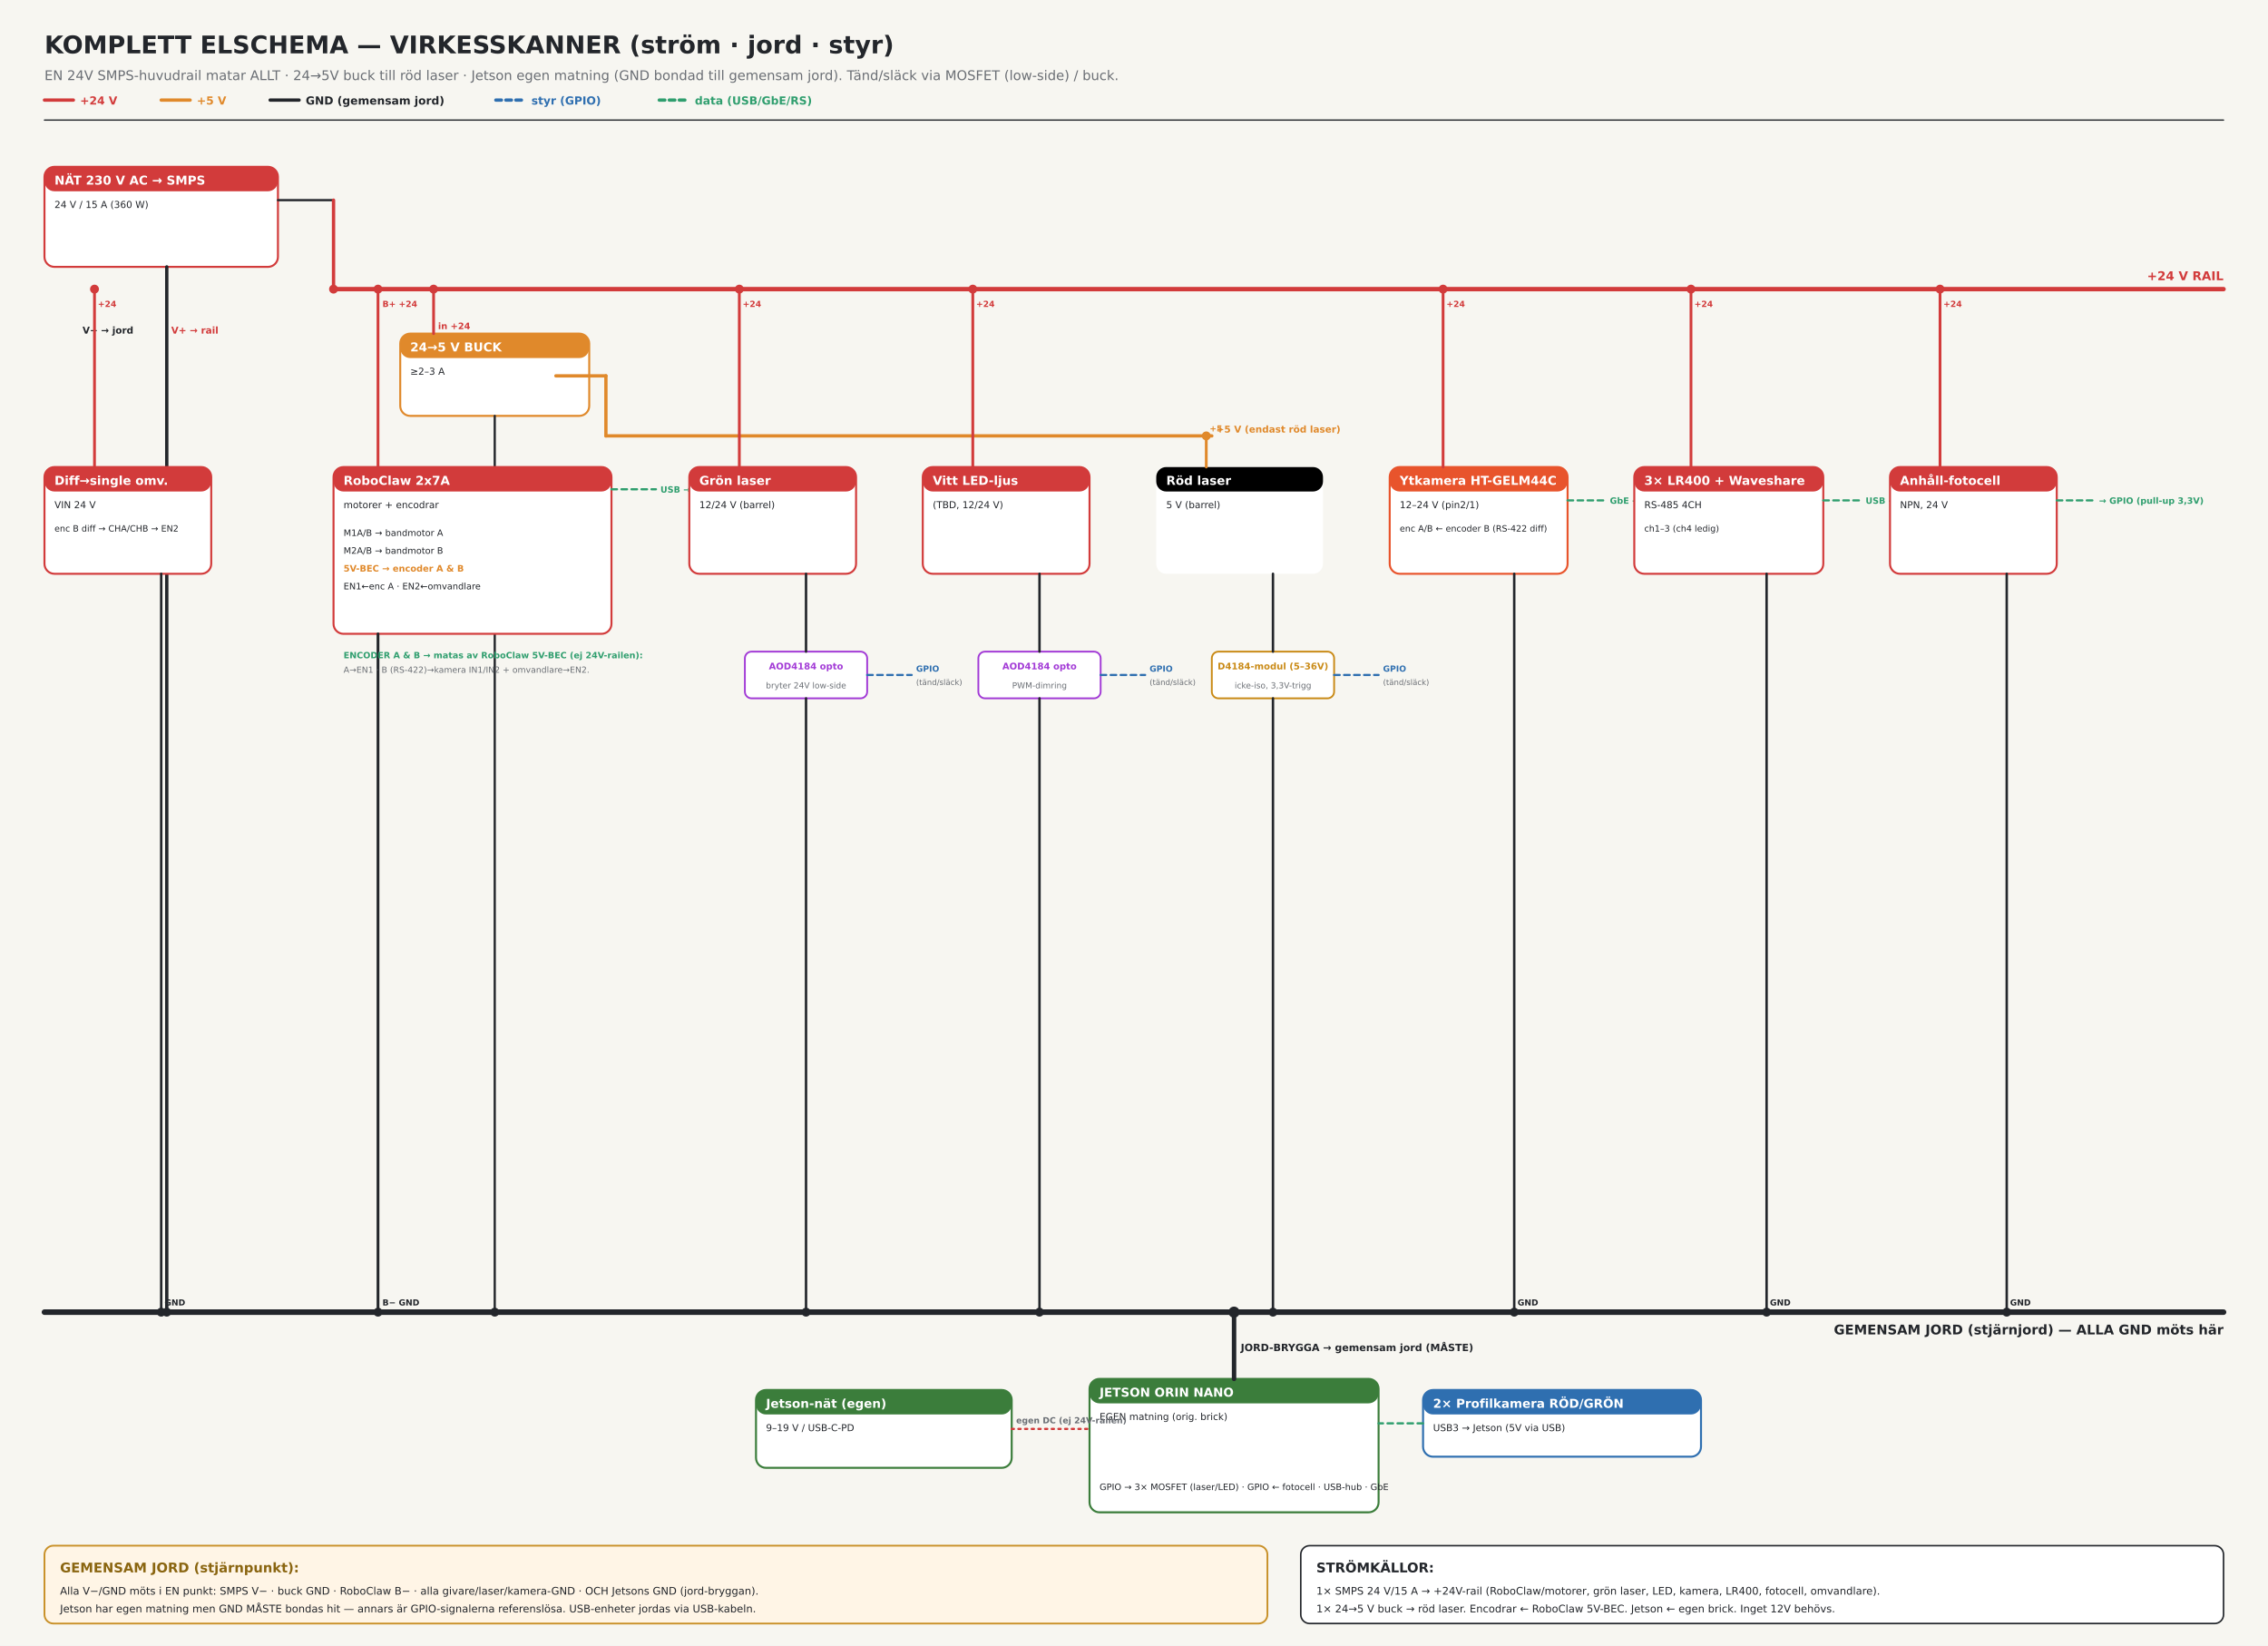
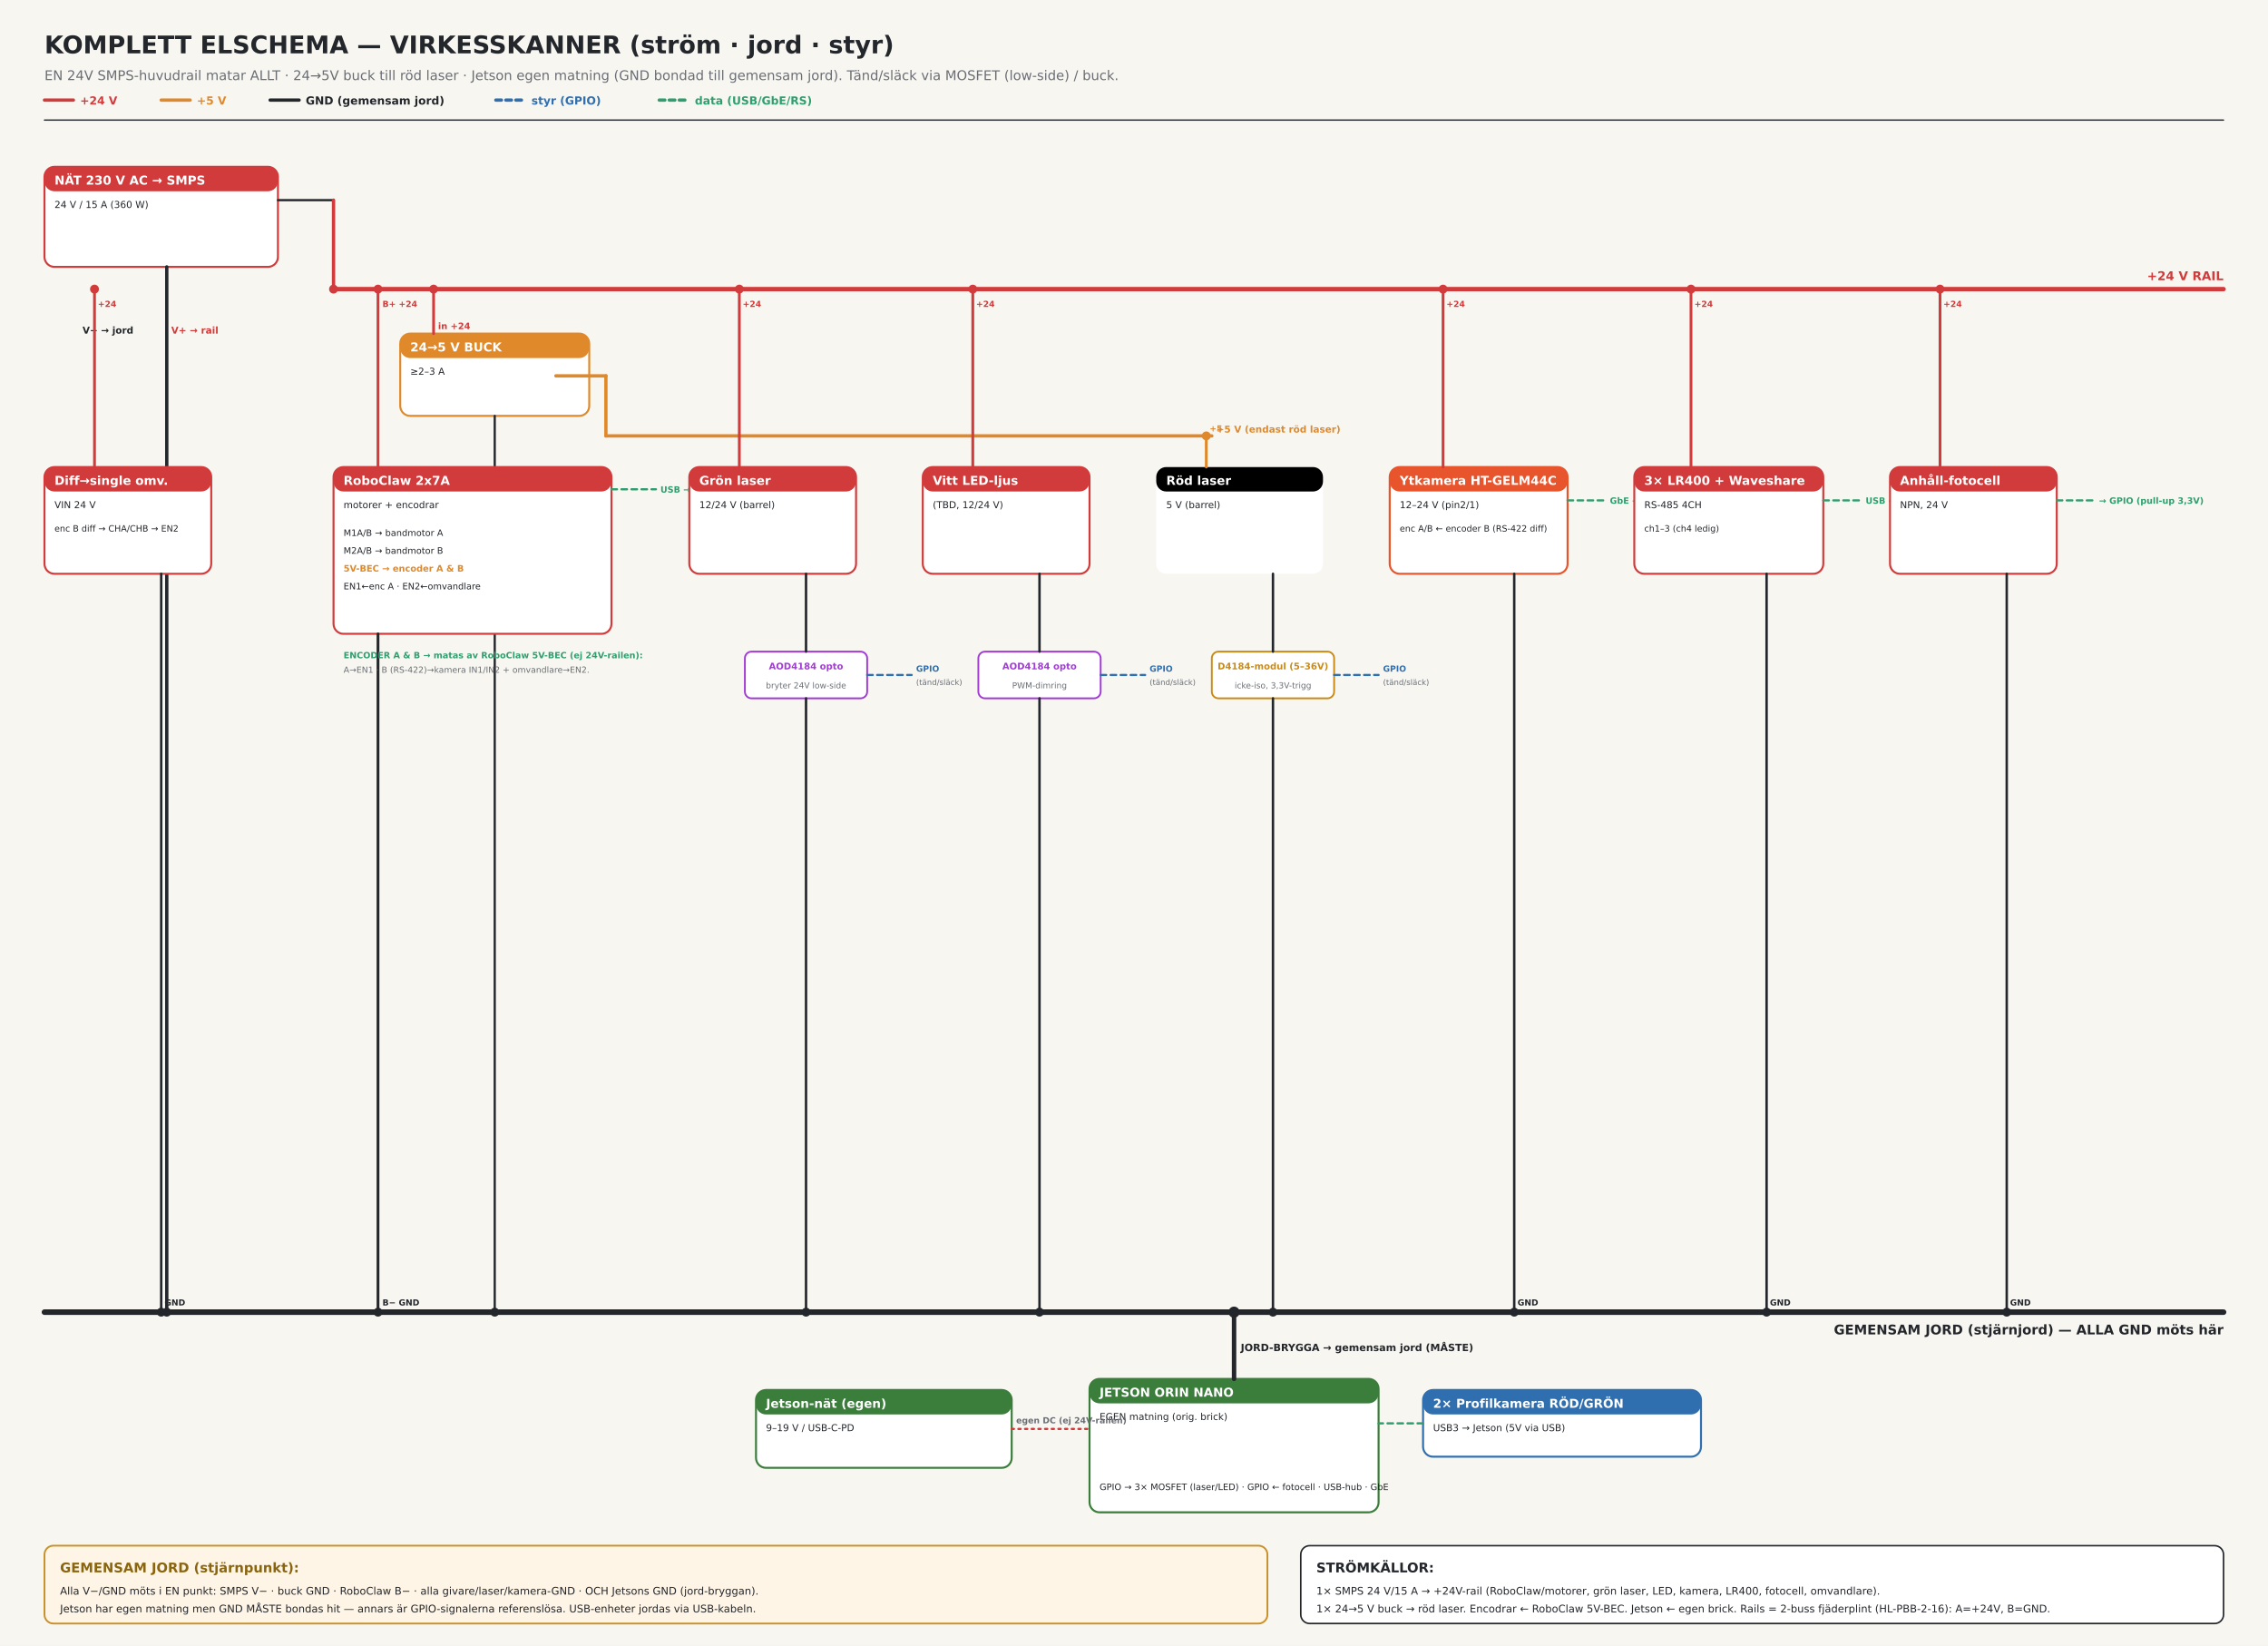
<svg xmlns="http://www.w3.org/2000/svg" width="2040" height="1480" viewBox="0 0 2040 1480" font-family="'IBM Plex Sans','DejaVu Sans',sans-serif">
  <rect width="2040" height="1480" fill="#f7f6f1" />
  <text x="40.0" y="48.0" font-family="'IBM Plex Sans','DejaVu Sans',sans-serif" font-size="22" font-weight="700" fill="#23262b" text-anchor="start">KOMPLETT ELSCHEMA — VIRKESSKANNER (ström · jord · styr)</text>
  <text x="40.0" y="72.0" font-family="'IBM Plex Sans','DejaVu Sans',sans-serif" font-size="12" font-weight="400" fill="#6a6e74" text-anchor="start">EN 24V SMPS-huvudrail matar ALLT · 24→5V buck till röd laser · Jetson egen matning (GND bondad till gemensam jord). Tänd/släck via MOSFET (low-side) / buck.</text>
  <line x1="40.0" y1="90.0" x2="66.0" y2="90.0" stroke="#d23b3b" stroke-width="3" opacity="1" stroke-linecap="round" />
  <text x="72.0" y="94.0" font-family="'IBM Plex Sans','DejaVu Sans',sans-serif" font-size="10" font-weight="700" fill="#d23b3b" text-anchor="start">+24 V</text>
  <line x1="145.0" y1="90.0" x2="171.0" y2="90.0" stroke="#e0892b" stroke-width="3" opacity="1" stroke-linecap="round" />
  <text x="177.0" y="94.0" font-family="'IBM Plex Sans','DejaVu Sans',sans-serif" font-size="10" font-weight="700" fill="#e0892b" text-anchor="start">+5 V</text>
  <line x1="243.0" y1="90.0" x2="269.0" y2="90.0" stroke="#23262b" stroke-width="3" opacity="1" stroke-linecap="round" />
  <text x="275.0" y="94.0" font-family="'IBM Plex Sans','DejaVu Sans',sans-serif" font-size="10" font-weight="700" fill="#23262b" text-anchor="start">GND (gemensam jord)</text>
  <line x1="446.0" y1="90.0" x2="472.0" y2="90.0" stroke="#2f6fb0" stroke-width="3" stroke-dasharray="5 4" opacity="1" stroke-linecap="round" />
  <text x="478.0" y="94.0" font-family="'IBM Plex Sans','DejaVu Sans',sans-serif" font-size="10" font-weight="700" fill="#2f6fb0" text-anchor="start">styr (GPIO)</text>
  <line x1="593.0" y1="90.0" x2="619.0" y2="90.0" stroke="#2f9e6e" stroke-width="3" stroke-dasharray="5 4" opacity="1" stroke-linecap="round" />
  <text x="625.0" y="94.0" font-family="'IBM Plex Sans','DejaVu Sans',sans-serif" font-size="10" font-weight="700" fill="#2f9e6e" text-anchor="start">data (USB/GbE/RS)</text>
  <line x1="40.0" y1="108.0" x2="2000.0" y2="108.0" stroke="#23262b" stroke-width="1.2" opacity="1" stroke-linecap="round" />
  <line x1="300.0" y1="260.0" x2="2000.0" y2="260.0" stroke="#d23b3b" stroke-width="4" opacity="1" stroke-linecap="round" />
  <text x="2000.0" y="252.0" font-family="'IBM Plex Sans','DejaVu Sans',sans-serif" font-size="11" font-weight="700" fill="#d23b3b" text-anchor="end">+24 V RAIL</text>
  <line x1="40.0" y1="1180.0" x2="2000.0" y2="1180.0" stroke="#23262b" stroke-width="5" opacity="1" stroke-linecap="round" />
  <text x="2000.0" y="1200.0" font-family="'IBM Plex Sans','DejaVu Sans',sans-serif" font-size="12" font-weight="700" fill="#23262b" text-anchor="end">GEMENSAM JORD (stjärnjord) — ALLA GND möts här</text>
  <rect x="40.0" y="150.0" width="210.0" height="90.0" rx="9" fill="#fff" stroke="#d23b3b" stroke-width="1.8" opacity="1" />
  <rect x="40.0" y="150.0" width="210.0" height="22.0" rx="9" fill="#d23b3b" stroke="#d23b3b" stroke-width="0" opacity="1" />
  <text x="49.0" y="166.0" font-family="'IBM Plex Sans','DejaVu Sans',sans-serif" font-size="11" font-weight="700" fill="#fff" text-anchor="start">NÄT 230 V AC → SMPS</text>
  <text x="49.0" y="187.0" font-family="'IBM Plex Sans','DejaVu Sans',sans-serif" font-size="8.6" font-weight="400" fill="#23262b" text-anchor="start">24 V / 15 A (360 W)</text>
  <line x1="250.0" y1="180.0" x2="300.0" y2="180.0" stroke="#23262b" stroke-width="2" opacity="1" stroke-linecap="round" />
  <line x1="300.0" y1="180.0" x2="300.0" y2="260.0" stroke="#d23b3b" stroke-width="3" opacity="1" stroke-linecap="round" />
  <circle cx="300.0" cy="260.0" r="4" fill="#d23b3b" />
  <line x1="150.0" y1="240.0" x2="150.0" y2="1180.0" stroke="#23262b" stroke-width="3" opacity="1" stroke-linecap="round" />
  <circle cx="150.0" cy="1180.0" r="4" fill="#23262b" />
  <text x="154.0" y="300.0" font-family="'IBM Plex Sans','DejaVu Sans',sans-serif" font-size="8.5" font-weight="700" fill="#d23b3b" text-anchor="start">V+ → rail</text>
  <text x="120.0" y="300.0" font-family="'IBM Plex Sans','DejaVu Sans',sans-serif" font-size="8.5" font-weight="700" fill="#23262b" text-anchor="end">V− → jord</text>
  <rect x="360.0" y="300.0" width="170.0" height="74.0" rx="9" fill="#fff" stroke="#e0892b" stroke-width="1.8" opacity="1" />
  <rect x="360.0" y="300.0" width="170.0" height="22.0" rx="9" fill="#e0892b" stroke="#e0892b" stroke-width="0" opacity="1" />
  <text x="369.0" y="316.0" font-family="'IBM Plex Sans','DejaVu Sans',sans-serif" font-size="11" font-weight="700" fill="#fff" text-anchor="start">24→5 V BUCK</text>
  <text x="369.0" y="337.0" font-family="'IBM Plex Sans','DejaVu Sans',sans-serif" font-size="8.6" font-weight="400" fill="#23262b" text-anchor="start">≥2–3 A</text>
  <line x1="390.0" y1="300.0" x2="390.0" y2="260.0" stroke="#d23b3b" stroke-width="2.5" opacity="1" stroke-linecap="round" />
  <circle cx="390.0" cy="260.0" r="4" fill="#d23b3b" />
  <text x="394.0" y="296.0" font-family="'IBM Plex Sans','DejaVu Sans',sans-serif" font-size="8" font-weight="700" fill="#d23b3b" text-anchor="start">in +24</text>
  <line x1="445.0" y1="374.0" x2="445.0" y2="1180.0" stroke="#23262b" stroke-width="2" opacity="1" stroke-linecap="round" />
  <circle cx="445.0" cy="1180.0" r="4" fill="#23262b" />
  <line x1="500.0" y1="338.0" x2="545.0" y2="338.0" stroke="#e0892b" stroke-width="3" opacity="1" stroke-linecap="round" />
  <line x1="545.0" y1="338.0" x2="545.0" y2="392.0" stroke="#e0892b" stroke-width="3" opacity="1" stroke-linecap="round" />
  <line x1="545.0" y1="392.0" x2="1090.0" y2="392.0" stroke="#e0892b" stroke-width="3" opacity="1" stroke-linecap="round" />
  <text x="1094.0" y="389.0" font-family="'IBM Plex Sans','DejaVu Sans',sans-serif" font-size="8.5" font-weight="700" fill="#e0892b" text-anchor="start">+5 V (endast röd laser)</text>
  <rect x="300.0" y="420.0" width="250.0" height="150.0" rx="9" fill="#fff" stroke="#d23b3b" stroke-width="1.8" opacity="1" />
  <rect x="300.0" y="420.0" width="250.0" height="22.0" rx="9" fill="#d23b3b" stroke="#d23b3b" stroke-width="0" opacity="1" />
  <text x="309.0" y="436.0" font-family="'IBM Plex Sans','DejaVu Sans',sans-serif" font-size="11" font-weight="700" fill="#fff" text-anchor="start">RoboClaw 2x7A</text>
  <text x="309.0" y="457.0" font-family="'IBM Plex Sans','DejaVu Sans',sans-serif" font-size="8.6" font-weight="400" fill="#23262b" text-anchor="start">motorer + encodrar</text>
  <line x1="340.0" y1="420.0" x2="340.0" y2="260.0" stroke="#d23b3b" stroke-width="2.5" opacity="1" stroke-linecap="round" />
  <circle cx="340.0" cy="260.0" r="4" fill="#d23b3b" />
  <text x="344.0" y="276.0" font-family="'IBM Plex Sans','DejaVu Sans',sans-serif" font-size="7.5" font-weight="700" fill="#d23b3b" text-anchor="start">B+ +24</text>
  <line x1="340.0" y1="570.0" x2="340.0" y2="1180.0" stroke="#23262b" stroke-width="2.5" opacity="1" stroke-linecap="round" />
  <circle cx="340.0" cy="1180.0" r="4" fill="#23262b" />
  <text x="344.0" y="1174.0" font-family="'IBM Plex Sans','DejaVu Sans',sans-serif" font-size="7.5" font-weight="700" fill="#23262b" text-anchor="start">B− GND</text>
  <text x="309.0" y="482.0" font-family="'IBM Plex Sans','DejaVu Sans',sans-serif" font-size="8" font-weight="400" fill="#23262b" text-anchor="start">M1A/B → bandmotor A</text>
  <text x="309.0" y="498.0" font-family="'IBM Plex Sans','DejaVu Sans',sans-serif" font-size="8" font-weight="400" fill="#23262b" text-anchor="start">M2A/B → bandmotor B</text>
  <text x="309.0" y="514.0" font-family="'IBM Plex Sans','DejaVu Sans',sans-serif" font-size="8" font-weight="700" fill="#e0892b" text-anchor="start">5V-BEC → encoder A &amp; B</text>
  <text x="309.0" y="530.0" font-family="'IBM Plex Sans','DejaVu Sans',sans-serif" font-size="8" font-weight="400" fill="#23262b" text-anchor="start">EN1←enc A · EN2←omvandlare</text>
  <line x1="550.0" y1="440.0" x2="590.0" y2="440.0" stroke="#2f9e6e" stroke-width="2" stroke-dasharray="5 4" opacity="1" stroke-linecap="round" />
  <text x="594.0" y="443.0" font-family="'IBM Plex Sans','DejaVu Sans',sans-serif" font-size="7.8" font-weight="700" fill="#2f9e6e" text-anchor="start">USB → Jetson</text>
  <rect x="620.0" y="420.0" width="150.0" height="96.0" rx="9" fill="#fff" stroke="#d23b3b" stroke-width="1.8" opacity="1" />
  <rect x="620.0" y="420.0" width="150.0" height="22.0" rx="9" fill="#d23b3b" stroke="#d23b3b" stroke-width="0" opacity="1" />
  <text x="629.0" y="436.0" font-family="'IBM Plex Sans','DejaVu Sans',sans-serif" font-size="11" font-weight="700" fill="#fff" text-anchor="start">Grön laser</text>
  <text x="629.0" y="457.0" font-family="'IBM Plex Sans','DejaVu Sans',sans-serif" font-size="8.6" font-weight="400" fill="#23262b" text-anchor="start">12/24 V (barrel)</text>
  <line x1="665.0" y1="420.0" x2="665.0" y2="260.0" stroke="#d23b3b" stroke-width="2.5" opacity="1" stroke-linecap="round" />
  <circle cx="665.0" cy="260.0" r="4" fill="#d23b3b" />
  <text x="668.0" y="276.0" font-family="'IBM Plex Sans','DejaVu Sans',sans-serif" font-size="7.5" font-weight="700" fill="#d23b3b" text-anchor="start">+24</text>
  <rect x="670.0" y="586.0" width="110.0" height="42.0" rx="6" fill="#fff" stroke="#a23ad6" stroke-width="1.6" opacity="1" />
  <text x="725.0" y="602.0" font-family="'IBM Plex Sans','DejaVu Sans',sans-serif" font-size="8.2" font-weight="700" fill="#a23ad6" text-anchor="middle">AOD4184 opto</text>
  <text x="725.0" y="619.0" font-family="'IBM Plex Sans','DejaVu Sans',sans-serif" font-size="7.4" font-weight="400" fill="#6a6e74" text-anchor="middle">bryter 24V low-side</text>
  <line x1="725.0" y1="516.0" x2="725.0" y2="586.0" stroke="#23262b" stroke-width="2.2" opacity="1" stroke-linecap="round" />
  <line x1="725.0" y1="628.0" x2="725.0" y2="1180.0" stroke="#23262b" stroke-width="2.2" opacity="1" stroke-linecap="round" />
  <circle cx="725.0" cy="1180.0" r="4" fill="#23262b" />
  <line x1="780.0" y1="607.0" x2="820.0" y2="607.0" stroke="#2f6fb0" stroke-width="2" stroke-dasharray="5 4" opacity="1" stroke-linecap="round" />
  <text x="824.0" y="604.0" font-family="'IBM Plex Sans','DejaVu Sans',sans-serif" font-size="7.5" font-weight="700" fill="#2f6fb0" text-anchor="start">GPIO</text>
  <text x="824.0" y="616.0" font-family="'IBM Plex Sans','DejaVu Sans',sans-serif" font-size="7" fill="#6a6e74">(tänd/släck)</text>
  <rect x="830.0" y="420.0" width="150.0" height="96.0" rx="9" fill="#fff" stroke="#d23b3b" stroke-width="1.8" opacity="1" />
  <rect x="830.0" y="420.0" width="150.0" height="22.0" rx="9" fill="#d23b3b" stroke="#d23b3b" stroke-width="0" opacity="1" />
  <text x="839.0" y="436.0" font-family="'IBM Plex Sans','DejaVu Sans',sans-serif" font-size="11" font-weight="700" fill="#fff" text-anchor="start">Vitt LED-ljus</text>
  <text x="839.0" y="457.0" font-family="'IBM Plex Sans','DejaVu Sans',sans-serif" font-size="8.6" font-weight="400" fill="#23262b" text-anchor="start">(TBD, 12/24 V)</text>
  <line x1="875.0" y1="420.0" x2="875.0" y2="260.0" stroke="#d23b3b" stroke-width="2.5" opacity="1" stroke-linecap="round" />
  <circle cx="875.0" cy="260.0" r="4" fill="#d23b3b" />
  <text x="878.0" y="276.0" font-family="'IBM Plex Sans','DejaVu Sans',sans-serif" font-size="7.5" font-weight="700" fill="#d23b3b" text-anchor="start">+24</text>
  <rect x="880.0" y="586.0" width="110.0" height="42.0" rx="6" fill="#fff" stroke="#a23ad6" stroke-width="1.6" opacity="1" />
  <text x="935.0" y="602.0" font-family="'IBM Plex Sans','DejaVu Sans',sans-serif" font-size="8.2" font-weight="700" fill="#a23ad6" text-anchor="middle">AOD4184 opto</text>
  <text x="935.0" y="619.0" font-family="'IBM Plex Sans','DejaVu Sans',sans-serif" font-size="7.4" font-weight="400" fill="#6a6e74" text-anchor="middle">PWM-dimring</text>
  <line x1="935.0" y1="516.0" x2="935.0" y2="586.0" stroke="#23262b" stroke-width="2.2" opacity="1" stroke-linecap="round" />
  <line x1="935.0" y1="628.0" x2="935.0" y2="1180.0" stroke="#23262b" stroke-width="2.2" opacity="1" stroke-linecap="round" />
  <circle cx="935.0" cy="1180.0" r="4" fill="#23262b" />
  <line x1="990.0" y1="607.0" x2="1030.0" y2="607.0" stroke="#2f6fb0" stroke-width="2" stroke-dasharray="5 4" opacity="1" stroke-linecap="round" />
  <text x="1034.0" y="604.0" font-family="'IBM Plex Sans','DejaVu Sans',sans-serif" font-size="7.5" font-weight="700" fill="#2f6fb0" text-anchor="start">GPIO</text>
  <text x="1034.0" y="616.0" font-family="'IBM Plex Sans','DejaVu Sans',sans-serif" font-size="7" fill="#6a6e74">(tänd/släck)</text>
  <rect x="1040.0" y="420.0" width="150.0" height="96.0" rx="9" fill="#fff" stroke="5" stroke-width="1.8" opacity="1" />
  <rect x="1040.0" y="420.0" width="150.0" height="22.0" rx="9" fill="5" stroke="5" stroke-width="0" opacity="1" />
  <text x="1049.0" y="436.0" font-family="'IBM Plex Sans','DejaVu Sans',sans-serif" font-size="11" font-weight="700" fill="#fff" text-anchor="start">Röd laser</text>
  <text x="1049.0" y="457.0" font-family="'IBM Plex Sans','DejaVu Sans',sans-serif" font-size="8.6" font-weight="400" fill="#23262b" text-anchor="start">5 V (barrel)</text>
  <line x1="1085.0" y1="420.0" x2="1085.0" y2="392.0" stroke="#e0892b" stroke-width="2.5" opacity="1" stroke-linecap="round" />
  <circle cx="1085.0" cy="392.0" r="4" fill="#e0892b" />
  <text x="1088.0" y="388.0" font-family="'IBM Plex Sans','DejaVu Sans',sans-serif" font-size="7.5" font-weight="700" fill="#e0892b" text-anchor="start">+5</text>
  <rect x="1090.0" y="586.0" width="110.0" height="42.0" rx="6" fill="#fff" stroke="#c98a16" stroke-width="1.6" opacity="1" />
  <text x="1145.0" y="602.0" font-family="'IBM Plex Sans','DejaVu Sans',sans-serif" font-size="8.2" font-weight="700" fill="#c98a16" text-anchor="middle">D4184-modul (5–36V)</text>
  <text x="1145.0" y="619.0" font-family="'IBM Plex Sans','DejaVu Sans',sans-serif" font-size="7.4" font-weight="400" fill="#6a6e74" text-anchor="middle">icke-iso, 3,3V-trigg</text>
  <line x1="1145.0" y1="516.0" x2="1145.0" y2="586.0" stroke="#23262b" stroke-width="2.2" opacity="1" stroke-linecap="round" />
  <line x1="1145.0" y1="628.0" x2="1145.0" y2="1180.0" stroke="#23262b" stroke-width="2.2" opacity="1" stroke-linecap="round" />
  <circle cx="1145.0" cy="1180.0" r="4" fill="#23262b" />
  <line x1="1200.0" y1="607.0" x2="1240.0" y2="607.0" stroke="#2f6fb0" stroke-width="2" stroke-dasharray="5 4" opacity="1" stroke-linecap="round" />
  <text x="1244.0" y="604.0" font-family="'IBM Plex Sans','DejaVu Sans',sans-serif" font-size="7.5" font-weight="700" fill="#2f6fb0" text-anchor="start">GPIO</text>
  <text x="1244.0" y="616.0" font-family="'IBM Plex Sans','DejaVu Sans',sans-serif" font-size="7" fill="#6a6e74">(tänd/släck)</text>
  <rect x="1250.0" y="420.0" width="160.0" height="96.0" rx="9" fill="#fff" stroke="#e8542c" stroke-width="1.8" opacity="1" />
  <rect x="1250.0" y="420.0" width="160.0" height="22.0" rx="9" fill="#e8542c" stroke="#e8542c" stroke-width="0" opacity="1" />
  <text x="1259.0" y="436.0" font-family="'IBM Plex Sans','DejaVu Sans',sans-serif" font-size="11" font-weight="700" fill="#fff" text-anchor="start">Ytkamera HT-GELM44C</text>
  <text x="1259.0" y="457.0" font-family="'IBM Plex Sans','DejaVu Sans',sans-serif" font-size="8.6" font-weight="400" fill="#23262b" text-anchor="start">12–24 V (pin2/1)</text>
  <line x1="1298.0" y1="420.0" x2="1298.0" y2="260.0" stroke="#d23b3b" stroke-width="2.5" opacity="1" stroke-linecap="round" />
  <circle cx="1298.0" cy="260.0" r="4" fill="#d23b3b" />
  <text x="1301.0" y="276.0" font-family="'IBM Plex Sans','DejaVu Sans',sans-serif" font-size="7.5" font-weight="700" fill="#d23b3b" text-anchor="start">+24</text>
  <line x1="1362.0" y1="516.0" x2="1362.0" y2="1180.0" stroke="#23262b" stroke-width="2.2" opacity="1" stroke-linecap="round" />
  <circle cx="1362.0" cy="1180.0" r="4" fill="#23262b" />
  <text x="1365.0" y="1174.0" font-family="'IBM Plex Sans','DejaVu Sans',sans-serif" font-size="7.5" font-weight="700" fill="#23262b" text-anchor="start">GND</text>
  <line x1="1410.0" y1="450.0" x2="1444.0" y2="450.0" stroke="#2f9e6e" stroke-width="2" stroke-dasharray="5 4" opacity="1" stroke-linecap="round" />
  <text x="1448.0" y="453.0" font-family="'IBM Plex Sans','DejaVu Sans',sans-serif" font-size="7.8" font-weight="700" fill="#2f9e6e" text-anchor="start">GbE → Jetson</text>
  <text x="1259.0" y="478.0" font-family="'IBM Plex Sans','DejaVu Sans',sans-serif" font-size="7.8" font-weight="400" fill="#23262b" text-anchor="start">enc A/B ← encoder B (RS-422 diff)</text>
  <rect x="1470.0" y="420.0" width="170.0" height="96.0" rx="9" fill="#fff" stroke="#d23b3b" stroke-width="1.8" opacity="1" />
  <rect x="1470.0" y="420.0" width="170.0" height="22.0" rx="9" fill="#d23b3b" stroke="#d23b3b" stroke-width="0" opacity="1" />
  <text x="1479.0" y="436.0" font-family="'IBM Plex Sans','DejaVu Sans',sans-serif" font-size="11" font-weight="700" fill="#fff" text-anchor="start">3× LR400 + Waveshare</text>
  <text x="1479.0" y="457.0" font-family="'IBM Plex Sans','DejaVu Sans',sans-serif" font-size="8.6" font-weight="400" fill="#23262b" text-anchor="start">RS-485 4CH</text>
  <line x1="1521.0" y1="420.0" x2="1521.0" y2="260.0" stroke="#d23b3b" stroke-width="2.5" opacity="1" stroke-linecap="round" />
  <circle cx="1521.0" cy="260.0" r="4" fill="#d23b3b" />
  <text x="1524.0" y="276.0" font-family="'IBM Plex Sans','DejaVu Sans',sans-serif" font-size="7.5" font-weight="700" fill="#d23b3b" text-anchor="start">+24</text>
  <line x1="1589.0" y1="516.0" x2="1589.0" y2="1180.0" stroke="#23262b" stroke-width="2.2" opacity="1" stroke-linecap="round" />
  <circle cx="1589.0" cy="1180.0" r="4" fill="#23262b" />
  <text x="1592.0" y="1174.0" font-family="'IBM Plex Sans','DejaVu Sans',sans-serif" font-size="7.5" font-weight="700" fill="#23262b" text-anchor="start">GND</text>
  <line x1="1640.0" y1="450.0" x2="1674.0" y2="450.0" stroke="#2f9e6e" stroke-width="2" stroke-dasharray="5 4" opacity="1" stroke-linecap="round" />
  <text x="1678.0" y="453.0" font-family="'IBM Plex Sans','DejaVu Sans',sans-serif" font-size="7.8" font-weight="700" fill="#2f9e6e" text-anchor="start">USB → Jetson</text>
  <text x="1479.0" y="478.0" font-family="'IBM Plex Sans','DejaVu Sans',sans-serif" font-size="7.8" font-weight="400" fill="#23262b" text-anchor="start">ch1–3 (ch4 ledig)</text>
  <rect x="1700.0" y="420.0" width="150.0" height="96.0" rx="9" fill="#fff" stroke="#d23b3b" stroke-width="1.8" opacity="1" />
  <rect x="1700.0" y="420.0" width="150.0" height="22.0" rx="9" fill="#d23b3b" stroke="#d23b3b" stroke-width="0" opacity="1" />
  <text x="1709.0" y="436.0" font-family="'IBM Plex Sans','DejaVu Sans',sans-serif" font-size="11" font-weight="700" fill="#fff" text-anchor="start">Anhåll-fotocell</text>
  <text x="1709.0" y="457.0" font-family="'IBM Plex Sans','DejaVu Sans',sans-serif" font-size="8.6" font-weight="400" fill="#23262b" text-anchor="start">NPN, 24 V</text>
  <line x1="1745.0" y1="420.0" x2="1745.0" y2="260.0" stroke="#d23b3b" stroke-width="2.5" opacity="1" stroke-linecap="round" />
  <circle cx="1745.0" cy="260.0" r="4" fill="#d23b3b" />
  <text x="1748.0" y="276.0" font-family="'IBM Plex Sans','DejaVu Sans',sans-serif" font-size="7.5" font-weight="700" fill="#d23b3b" text-anchor="start">+24</text>
  <line x1="1805.0" y1="516.0" x2="1805.0" y2="1180.0" stroke="#23262b" stroke-width="2.2" opacity="1" stroke-linecap="round" />
  <circle cx="1805.0" cy="1180.0" r="4" fill="#23262b" />
  <text x="1808.0" y="1174.0" font-family="'IBM Plex Sans','DejaVu Sans',sans-serif" font-size="7.5" font-weight="700" fill="#23262b" text-anchor="start">GND</text>
  <line x1="1850.0" y1="450.0" x2="1884.0" y2="450.0" stroke="#2f9e6e" stroke-width="2" stroke-dasharray="5 4" opacity="1" stroke-linecap="round" />
  <text x="1888.0" y="453.0" font-family="'IBM Plex Sans','DejaVu Sans',sans-serif" font-size="7.8" font-weight="700" fill="#2f9e6e" text-anchor="start">→ GPIO (pull-up 3,3V)</text>
  <rect x="40.0" y="420.0" width="150.0" height="96.0" rx="9" fill="#fff" stroke="#d23b3b" stroke-width="1.8" opacity="1" />
  <rect x="40.0" y="420.0" width="150.0" height="22.0" rx="9" fill="#d23b3b" stroke="#d23b3b" stroke-width="0" opacity="1" />
  <text x="49.0" y="436.0" font-family="'IBM Plex Sans','DejaVu Sans',sans-serif" font-size="11" font-weight="700" fill="#fff" text-anchor="start">Diff→single omv.</text>
  <text x="49.0" y="457.0" font-family="'IBM Plex Sans','DejaVu Sans',sans-serif" font-size="8.6" font-weight="400" fill="#23262b" text-anchor="start">VIN 24 V</text>
  <line x1="85.0" y1="420.0" x2="85.0" y2="260.0" stroke="#d23b3b" stroke-width="2.5" opacity="1" stroke-linecap="round" />
  <circle cx="85.0" cy="260.0" r="4" fill="#d23b3b" />
  <text x="88.0" y="276.0" font-family="'IBM Plex Sans','DejaVu Sans',sans-serif" font-size="7.5" font-weight="700" fill="#d23b3b" text-anchor="start">+24</text>
  <line x1="145.0" y1="516.0" x2="145.0" y2="1180.0" stroke="#23262b" stroke-width="2.2" opacity="1" stroke-linecap="round" />
  <circle cx="145.0" cy="1180.0" r="4" fill="#23262b" />
  <text x="148.0" y="1174.0" font-family="'IBM Plex Sans','DejaVu Sans',sans-serif" font-size="7.5" font-weight="700" fill="#23262b" text-anchor="start">GND</text>
  <text x="49.0" y="478.0" font-family="'IBM Plex Sans','DejaVu Sans',sans-serif" font-size="7.8" font-weight="400" fill="#23262b" text-anchor="start">enc B diff → CHA/CHB → EN2</text>
  <text x="309.0" y="592.0" font-family="'IBM Plex Sans','DejaVu Sans',sans-serif" font-size="7.8" font-weight="700" fill="#2f9e6e" text-anchor="start">ENCODER A &amp; B → matas av RoboClaw 5V-BEC (ej 24V-railen):</text>
  <text x="309.0" y="605.0" font-family="'IBM Plex Sans','DejaVu Sans',sans-serif" font-size="7.6" font-weight="400" fill="#6a6e74" text-anchor="start">A→EN1 · B (RS-422)→kamera IN1/IN2 + omvandlare→EN2.</text>
  <rect x="980.0" y="1240.0" width="260.0" height="120.0" rx="9" fill="#fff" stroke="#3b7d3b" stroke-width="1.8" opacity="1" />
  <rect x="980.0" y="1240.0" width="260.0" height="22.0" rx="9" fill="#3b7d3b" stroke="#3b7d3b" stroke-width="0" opacity="1" />
  <text x="989.0" y="1256.0" font-family="'IBM Plex Sans','DejaVu Sans',sans-serif" font-size="11" font-weight="700" fill="#fff" text-anchor="start">JETSON ORIN NANO</text>
  <text x="989.0" y="1277.0" font-family="'IBM Plex Sans','DejaVu Sans',sans-serif" font-size="8.6" font-weight="400" fill="#23262b" text-anchor="start">EGEN matning (orig. brick)</text>
  <rect x="680.0" y="1250.0" width="230.0" height="70.0" rx="9" fill="#fff" stroke="#3b7d3b" stroke-width="1.8" opacity="1" />
  <rect x="680.0" y="1250.0" width="230.0" height="22.0" rx="9" fill="#3b7d3b" stroke="#3b7d3b" stroke-width="0" opacity="1" />
  <text x="689.0" y="1266.0" font-family="'IBM Plex Sans','DejaVu Sans',sans-serif" font-size="11" font-weight="700" fill="#fff" text-anchor="start">Jetson-nät (egen)</text>
  <text x="689.0" y="1287.0" font-family="'IBM Plex Sans','DejaVu Sans',sans-serif" font-size="8.6" font-weight="400" fill="#23262b" text-anchor="start">9–19 V / USB-C-PD</text>
  <line x1="910.0" y1="1285.0" x2="980.0" y2="1285.0" stroke="#d23b3b" stroke-width="2" stroke-dasharray="2 4" opacity="1" stroke-linecap="round" />
  <text x="914.0" y="1280.0" font-family="'IBM Plex Sans','DejaVu Sans',sans-serif" font-size="7.6" font-weight="700" fill="#6a6e74" text-anchor="start">egen DC (ej 24V-railen)</text>
  <line x1="1110.0" y1="1240.0" x2="1110.0" y2="1180.0" stroke="#23262b" stroke-width="4" opacity="1" stroke-linecap="round" />
  <circle cx="1110.0" cy="1180.0" r="5" fill="#23262b" />
  <text x="1116.0" y="1215.0" font-family="'IBM Plex Sans','DejaVu Sans',sans-serif" font-size="9" font-weight="700" fill="#23262b" text-anchor="start">JORD-BRYGGA → gemensam jord (MÅSTE)</text>
  <text x="989.0" y="1340.0" font-family="'IBM Plex Sans','DejaVu Sans',sans-serif" font-size="8" font-weight="400" fill="#23262b" text-anchor="start">GPIO → 3× MOSFET (laser/LED) · GPIO ← fotocell · USB-hub · GbE</text>
  <rect x="1280.0" y="1250.0" width="250.0" height="60.0" rx="9" fill="#fff" stroke="#2f6fb0" stroke-width="1.8" opacity="1" />
  <rect x="1280.0" y="1250.0" width="250.0" height="22.0" rx="9" fill="#2f6fb0" stroke="#2f6fb0" stroke-width="0" opacity="1" />
  <text x="1289.0" y="1266.0" font-family="'IBM Plex Sans','DejaVu Sans',sans-serif" font-size="11" font-weight="700" fill="#fff" text-anchor="start">2× Profilkamera RÖD/GRÖN</text>
  <text x="1289.0" y="1287.0" font-family="'IBM Plex Sans','DejaVu Sans',sans-serif" font-size="8.6" font-weight="400" fill="#23262b" text-anchor="start">USB3 → Jetson (5V via USB)</text>
  <line x1="1280.0" y1="1280.0" x2="1240.0" y2="1280.0" stroke="#2f9e6e" stroke-width="2" stroke-dasharray="5 4" opacity="1" stroke-linecap="round" />
  <rect x="40.0" y="1390.0" width="1100.0" height="70.0" rx="8" fill="#fff5e6" stroke="#c89028" stroke-width="1.6" opacity="1" />
  <text x="54.0" y="1414.0" font-family="'IBM Plex Sans','DejaVu Sans',sans-serif" font-size="12" font-weight="700" fill="#8a6510" text-anchor="start">GEMENSAM JORD (stjärnpunkt):</text>
  <text x="54.0" y="1434.0" font-family="'IBM Plex Sans','DejaVu Sans',sans-serif" font-size="9.4" font-weight="400" fill="#23262b" text-anchor="start">Alla V−/GND möts i EN punkt: SMPS V− · buck GND · RoboClaw B− · alla givare/laser/kamera-GND · OCH Jetsons GND (jord-bryggan).</text>
  <text x="54.0" y="1450.0" font-family="'IBM Plex Sans','DejaVu Sans',sans-serif" font-size="9.4" font-weight="400" fill="#23262b" text-anchor="start">Jetson har egen matning men GND MÅSTE bondas hit — annars är GPIO-signalerna referenslösa. USB-enheter jordas via USB-kabeln.</text>
  <rect x="1170.0" y="1390.0" width="830.0" height="70.0" rx="8" fill="#fff" stroke="#23262b" stroke-width="1.4" opacity="1" />
  <text x="1184.0" y="1414.0" font-family="'IBM Plex Sans','DejaVu Sans',sans-serif" font-size="12" font-weight="700" fill="#23262b" text-anchor="start">STRÖMKÄLLOR:</text>
  <text x="1184.0" y="1434.0" font-family="'IBM Plex Sans','DejaVu Sans',sans-serif" font-size="9.4" font-weight="400" fill="#23262b" text-anchor="start">1× SMPS 24 V/15 A → +24V-rail (RoboClaw/motorer, grön laser, LED, kamera, LR400, fotocell, omvandlare).</text>
-   <text x="1184.0" y="1450.0" font-family="'IBM Plex Sans','DejaVu Sans',sans-serif" font-size="9.4" font-weight="400" fill="#23262b" text-anchor="start">1× 24→5 V buck → röd laser.  Encodrar ← RoboClaw 5V-BEC.  Jetson ← egen brick.  Inget 12V behövs.</text>
+   <text x="1184.0" y="1450.0" font-family="'IBM Plex Sans','DejaVu Sans',sans-serif" font-size="9.4" font-weight="400" fill="#23262b" text-anchor="start">1× 24→5 V buck → röd laser.  Encodrar ← RoboClaw 5V-BEC.  Jetson ← egen brick.  Rails = 2-buss fjäderplint (HL-PBB-2-16): A=+24V, B=GND.</text>
</svg>
